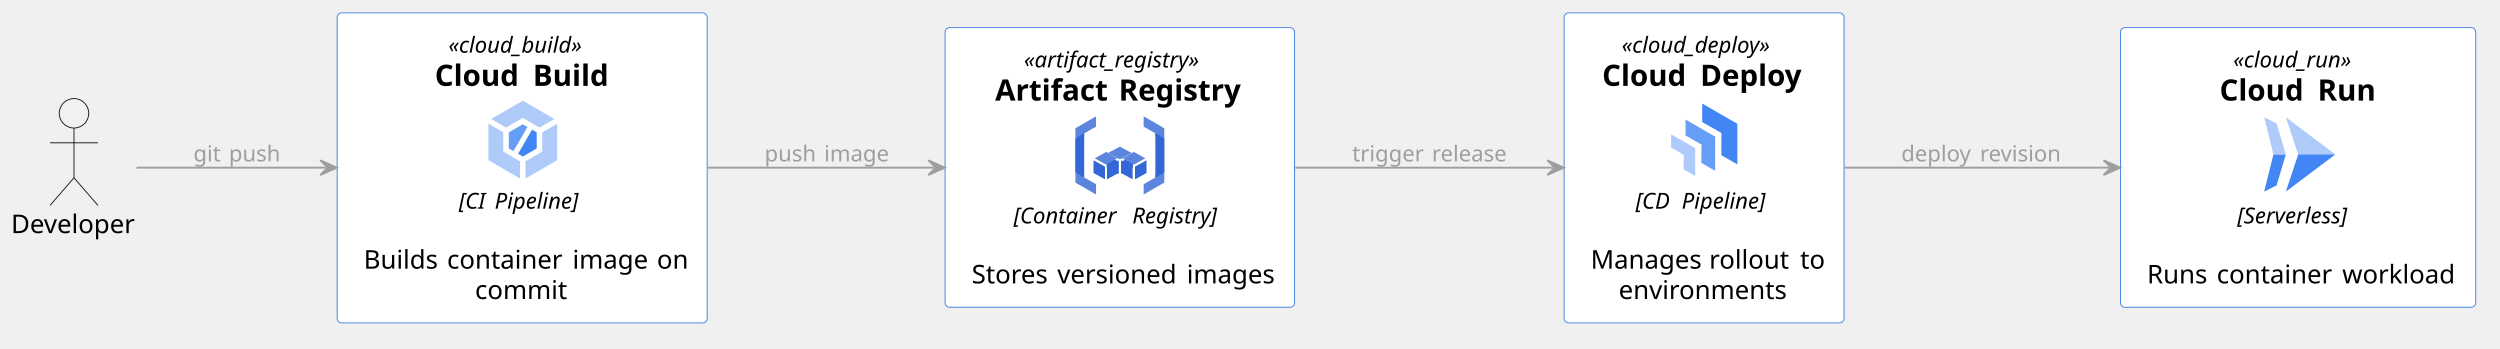
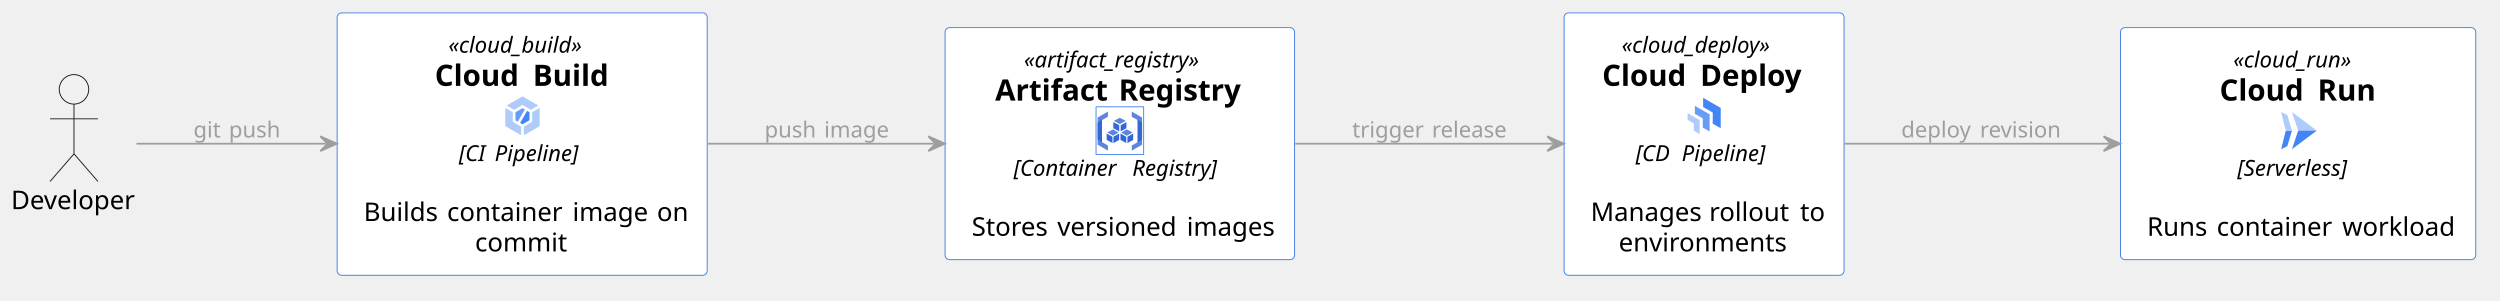
- <svg xmlns="http://www.w3.org/2000/svg" contentStyleType="text/css" data-diagram-type="DESCRIPTION" height="189px" preserveAspectRatio="none" style="width:1357px;height:189px;background:#FFFFFF;" version="1.1" viewBox="0 0 1357 189" width="1357px" zoomAndPan="magnify">
+ <svg xmlns="http://www.w3.org/2000/svg" contentStyleType="text/css" data-diagram-type="DESCRIPTION" height="163px" preserveAspectRatio="none" style="width:1357px;height:163px;background:#FFFFFF;" version="1.1" viewBox="0 0 1357 163" width="1357px" zoomAndPan="magnify">
  <defs />
  <g>
-     <g class="entity" data-qualified-name="dev" data-source-line="19" id="ent0002">
-       <ellipse cx="40.159" cy="61.5" fill="#F1F1F1" rx="8" ry="8" style="stroke:#181818;stroke-width:0.5;" />
-       <path d="M40.159,69.5 L40.159,96.5 M27.159,77.5 L53.159,77.5 M40.159,96.5 L27.159,111.5 M40.159,96.5 L53.159,111.5" fill="none" style="stroke:#181818;stroke-width:0.5;" />
-       <text fill="#000000" font-family="sans-serif" font-size="14" lengthAdjust="spacing" textLength="68.318" x="6" y="126.535">Developer</text>
+     <g class="entity" data-qualified-name="dev" data-source-line="22" id="ent0002">
+       <ellipse cx="40.159" cy="48.5" fill="#F1F1F1" rx="8" ry="8" style="stroke:#181818;stroke-width:0.5;" />
+       <path d="M40.159,56.5 L40.159,83.5 M27.159,64.5 L53.159,64.5 M40.159,83.5 L27.159,98.5 M40.159,83.5 L53.159,98.5" fill="none" style="stroke:#181818;stroke-width:0.5;" />
+       <text fill="#000000" font-family="sans-serif" font-size="14" lengthAdjust="spacing" textLength="68.318" x="6" y="113.535">Developer</text>
    </g>
-     <g class="entity" data-qualified-name="build" data-source-line="21" id="ent0003">
-       <rect fill="#FFFFFF" height="168.267" rx="2.5" ry="2.5" style="stroke:#3D7CE3;stroke-width:0.5;" width="200.858" x="183" y="7" />
+     <g class="entity" data-qualified-name="build" data-source-line="24" id="ent0003">
+       <rect fill="#FFFFFF" height="142.42" rx="2.5" ry="2.5" style="stroke:#3D7CE3;stroke-width:0.5;" width="200.858" x="183" y="7" />
      <text fill="#000000" font-family="sans-serif" font-size="12" font-style="italic" lengthAdjust="spacing" textLength="80.051" x="243.404" y="28.602">«cloud_build»</text>
      <text fill="#000000" font-family="sans-serif" font-size="16" font-weight="700" lengthAdjust="spacing" textLength="47.93" x="236.031" y="46.602">Cloud</text>
      <text fill="#000000" font-family="sans-serif" font-size="16" font-weight="700" lengthAdjust="spacing" textLength="5.273" x="283.96" y="46.602"> </text>
      <text fill="#000000" font-family="sans-serif" font-size="16" font-weight="700" lengthAdjust="spacing" textLength="41.594" x="289.234" y="46.602">Build</text>
-       <path d="M283.752,84.955 L291.334,80.583 L291.334,71.838 L288.792,70.352 L281.211,83.49" fill="#4285F4" />
-       <path d="M276.171,71.838 L276.171,80.583 L278.712,82.047 L286.315,68.93 L283.752,67.444" fill="#669DF6" />
-       <path d="M282.266,87.561 L273.177,82.306 L273.177,71.838 L265.1,67.164 L265.1,86.98 L282.266,96.887" fill="#AECBFA" />
-       <path d="M274.663,69.254 L283.752,63.998 L292.841,69.254 L300.94,64.58 L283.752,54.65 L266.565,64.58" fill="#AECBFA" />
-       <path d="M294.328,82.306 L285.238,87.561 L285.238,96.887 L302.426,86.98 L302.426,67.164 L294.328,71.838" fill="#AECBFA" />
-       <text fill="#000000" font-family="sans-serif" font-size="12" font-style="italic" lengthAdjust="spacing" textLength="15.662" x="249.043" y="113.27">[CI</text>
-       <text fill="#000000" font-family="sans-serif" font-size="12" font-style="italic" lengthAdjust="spacing" textLength="3.797" x="264.706" y="113.27"> </text>
-       <text fill="#000000" font-family="sans-serif" font-size="12" font-style="italic" lengthAdjust="spacing" textLength="49.312" x="268.502" y="113.27">Pipeline]</text>
-       <text fill="#000000" font-family="sans-serif" font-size="14" lengthAdjust="spacing" textLength="4.43" x="281.214" y="129.337"> </text>
-       <text fill="#000000" font-family="sans-serif" font-size="14" lengthAdjust="spacing" textLength="4.43" x="193" y="145.825"> </text>
-       <text fill="#000000" font-family="sans-serif" font-size="14" lengthAdjust="spacing" textLength="40.783" x="197.43" y="145.825">Builds</text>
-       <text fill="#000000" font-family="sans-serif" font-size="14" lengthAdjust="spacing" textLength="4.43" x="238.213" y="145.825"> </text>
-       <text fill="#000000" font-family="sans-serif" font-size="14" lengthAdjust="spacing" textLength="63.69" x="242.643" y="145.825">container</text>
-       <text fill="#000000" font-family="sans-serif" font-size="14" lengthAdjust="spacing" textLength="4.43" x="306.333" y="145.825"> </text>
-       <text fill="#000000" font-family="sans-serif" font-size="14" lengthAdjust="spacing" textLength="41.378" x="310.763" y="145.825">image</text>
-       <text fill="#000000" font-family="sans-serif" font-size="14" lengthAdjust="spacing" textLength="4.43" x="352.141" y="145.825"> </text>
-       <text fill="#000000" font-family="sans-serif" font-size="14" lengthAdjust="spacing" textLength="17.288" x="356.57" y="145.825">on</text>
-       <text fill="#000000" font-family="sans-serif" font-size="14" lengthAdjust="spacing" textLength="51.194" x="257.832" y="162.313">commit</text>
+       <path d="M283.591,67.466 L287.382,65.28 L287.382,60.907 L286.111,60.164 L282.32,66.734" fill="#4285F4" />
+       <path d="M279.8,60.907 L279.8,65.28 L281.071,66.012 L284.872,59.453 L283.591,58.71" fill="#669DF6" />
+       <path d="M282.848,68.769 L278.303,66.141 L278.303,60.907 L274.265,58.57 L274.265,68.478 L282.848,73.432" fill="#AECBFA" />
+       <path d="M279.046,59.615 L283.591,56.987 L288.135,59.615 L292.185,57.278 L283.591,52.313 L274.997,57.278" fill="#AECBFA" />
+       <path d="M288.878,66.141 L284.334,68.769 L284.334,73.432 L292.928,68.478 L292.928,58.57 L288.878,60.907" fill="#AECBFA" />
+       <text fill="#000000" font-family="sans-serif" font-size="12" font-style="italic" lengthAdjust="spacing" textLength="15.662" x="249.043" y="87.424">[CI</text>
+       <text fill="#000000" font-family="sans-serif" font-size="12" font-style="italic" lengthAdjust="spacing" textLength="3.797" x="264.706" y="87.424"> </text>
+       <text fill="#000000" font-family="sans-serif" font-size="12" font-style="italic" lengthAdjust="spacing" textLength="49.312" x="268.502" y="87.424">Pipeline]</text>
+       <text fill="#000000" font-family="sans-serif" font-size="14" lengthAdjust="spacing" textLength="4.43" x="281.214" y="103.491"> </text>
+       <text fill="#000000" font-family="sans-serif" font-size="14" lengthAdjust="spacing" textLength="4.43" x="193" y="119.979"> </text>
+       <text fill="#000000" font-family="sans-serif" font-size="14" lengthAdjust="spacing" textLength="40.783" x="197.43" y="119.979">Builds</text>
+       <text fill="#000000" font-family="sans-serif" font-size="14" lengthAdjust="spacing" textLength="4.43" x="238.213" y="119.979"> </text>
+       <text fill="#000000" font-family="sans-serif" font-size="14" lengthAdjust="spacing" textLength="63.69" x="242.643" y="119.979">container</text>
+       <text fill="#000000" font-family="sans-serif" font-size="14" lengthAdjust="spacing" textLength="4.43" x="306.333" y="119.979"> </text>
+       <text fill="#000000" font-family="sans-serif" font-size="14" lengthAdjust="spacing" textLength="41.378" x="310.763" y="119.979">image</text>
+       <text fill="#000000" font-family="sans-serif" font-size="14" lengthAdjust="spacing" textLength="4.43" x="352.141" y="119.979"> </text>
+       <text fill="#000000" font-family="sans-serif" font-size="14" lengthAdjust="spacing" textLength="17.288" x="356.57" y="119.979">on</text>
+       <text fill="#000000" font-family="sans-serif" font-size="14" lengthAdjust="spacing" textLength="51.194" x="257.832" y="136.467">commit</text>
    </g>
-     <g class="entity" data-qualified-name="registry" data-source-line="22" id="ent0004">
-       <rect fill="#FFFFFF" height="151.778" rx="2.5" ry="2.5" style="stroke:#3D7CE3;stroke-width:0.5;" width="189.702" x="513" y="15" />
+     <g class="entity" data-qualified-name="registry" data-source-line="25" id="ent0004">
+       <rect fill="#FFFFFF" height="125.932" rx="2.5" ry="2.5" style="stroke:#3D7CE3;stroke-width:0.5;" width="189.702" x="513" y="15" />
      <text fill="#000000" font-family="sans-serif" font-size="12" font-style="italic" lengthAdjust="spacing" textLength="104.074" x="555.814" y="36.602">«artifact_registry»</text>
      <text fill="#000000" font-family="sans-serif" font-size="16" font-weight="700" lengthAdjust="spacing" textLength="61.781" x="540.171" y="54.602">Artifact</text>
      <text fill="#000000" font-family="sans-serif" font-size="16" font-weight="700" lengthAdjust="spacing" textLength="5.273" x="601.953" y="54.602"> </text>
      <text fill="#000000" font-family="sans-serif" font-size="16" font-weight="700" lengthAdjust="spacing" textLength="68.305" x="607.226" y="54.602">Registry</text>
-       <path d="M594.928,63.146 L583.728,69.607 L583.728,99.115 L594.928,105.577 L594.928,99.977 L588.466,96.315 L588.466,72.407 L594.928,68.746" fill="#5C85DE" />
-       <path d="M583.728,75.207 L583.728,93.515 L588.466,96.315 L588.466,72.407" fill="#3367D6" />
-       <path d="M583.728,75.207 L588.466,74.13 L588.466,72.407" fill="#3367D6" />
-       <path d="M620.774,63.146 L620.774,68.746 L627.236,72.407 L627.236,96.315 L620.774,99.977 L620.774,105.577 L631.974,99.115 L631.974,69.607" fill="#5C85DE" />
-       <path d="M627.236,96.315 L631.974,93.515 L631.974,75.207 L627.236,72.407" fill="#3367D6" />
-       <path d="M627.236,74.13 L631.974,75.207 L627.236,72.407" fill="#3367D6" />
-       <path d="M627.236,94.807 L627.236,96.315 L631.974,93.515" fill="#3367D6" />
-       <path d="M607.851,79.601 L601.389,83.047 L607.851,86.493 L614.313,83.047" fill="#5C85DE" />
-       <path d="M608.713,94.463 L614.959,91.017 L614.959,84.34 L608.713,87.786" fill="#3367D6" />
-       <path d="M607.205,87.786 L600.743,84.34 L600.743,91.017 L607.205,94.463" fill="#3367D6" />
-       <path d="M600.442,82.479 L594.196,85.925 L600.442,89.371 L606.473,85.925" fill="#5C85DE" />
-       <path d="M600.873,97.341 L607.119,93.894 L607.119,87.002 L600.873,90.448" fill="#3367D6" />
-       <path d="M599.796,90.448 L593.549,87.002 L593.549,93.894 L599.796,97.341" fill="#3367D6" />
-       <path d="M615.433,82.479 L609.187,85.925 L615.433,89.371 L621.679,85.925" fill="#5C85DE" />
-       <path d="M616.079,97.341 L622.325,93.894 L622.325,87.002 L616.079,90.448" fill="#3367D6" />
-       <path d="M614.787,90.448 L608.54,87.002 L608.54,93.894 L614.787,97.341" fill="#3367D6" />
-       <text fill="#000000" font-family="sans-serif" font-size="12" font-style="italic" lengthAdjust="spacing" textLength="60.65" x="550.171" y="121.27">[Container</text>
-       <text fill="#000000" font-family="sans-serif" font-size="12" font-style="italic" lengthAdjust="spacing" textLength="3.797" x="610.822" y="121.27"> </text>
-       <text fill="#000000" font-family="sans-serif" font-size="12" font-style="italic" lengthAdjust="spacing" textLength="50.912" x="614.619" y="121.27">Registry]</text>
-       <text fill="#000000" font-family="sans-serif" font-size="14" lengthAdjust="spacing" textLength="4.43" x="605.636" y="137.337"> </text>
-       <text fill="#000000" font-family="sans-serif" font-size="14" lengthAdjust="spacing" textLength="4.43" x="523" y="153.825"> </text>
-       <text fill="#000000" font-family="sans-serif" font-size="14" lengthAdjust="spacing" textLength="42.041" x="527.43" y="153.825">Stores</text>
-       <text fill="#000000" font-family="sans-serif" font-size="14" lengthAdjust="spacing" textLength="4.43" x="569.471" y="153.825"> </text>
-       <text fill="#000000" font-family="sans-serif" font-size="14" lengthAdjust="spacing" textLength="65.857" x="573.9" y="153.825">versioned</text>
-       <text fill="#000000" font-family="sans-serif" font-size="14" lengthAdjust="spacing" textLength="4.43" x="639.758" y="153.825"> </text>
-       <text fill="#000000" font-family="sans-serif" font-size="14" lengthAdjust="spacing" textLength="48.515" x="644.188" y="153.825">images</text>
+       <path d="M594.928,57.977 L620.774,57.977 L620.774,83.823 L594.928,83.823 L594.928,57.977" fill="none" style="stroke:#4284F3;stroke-width:0.5;" />
+       <path d="M601.389,60.561 L595.789,63.792 L595.789,78.546 L601.389,81.777 L601.389,78.977 L598.159,77.146 L598.159,65.192 L601.389,63.361" fill="#5C85DE" />
+       <path d="M595.789,66.592 L595.789,75.746 L598.159,77.146 L598.159,65.192" fill="#3367D6" />
+       <path d="M595.789,66.592 L598.159,66.053 L598.159,65.192" fill="#3367D6" />
+       <path d="M614.313,60.561 L614.313,63.361 L617.543,65.192 L617.543,77.146 L614.313,78.977 L614.313,81.777 L619.913,78.546 L619.913,63.792" fill="#5C85DE" />
+       <path d="M617.543,77.146 L619.913,75.746 L619.913,66.592 L617.543,65.192" fill="#3367D6" />
+       <path d="M617.543,66.053 L619.913,66.592 L617.543,65.192" fill="#3367D6" />
+       <path d="M617.543,76.392 L617.543,77.146 L619.913,75.746" fill="#3367D6" />
+       <path d="M607.851,63.9 L604.62,65.623 L607.851,67.346 L611.082,65.623" fill="#5C85DE" />
+       <path d="M608.282,71.33 L611.405,69.607 L611.405,66.269 L608.282,67.992" fill="#3367D6" />
+       <path d="M607.528,67.992 L604.297,66.269 L604.297,69.607 L607.528,71.33" fill="#3367D6" />
+       <path d="M604.146,70.228 L601.023,71.951 L604.146,73.674 L607.162,71.951" fill="#5C85DE" />
+       <path d="M604.362,77.659 L607.485,75.936 L607.485,72.489 L604.362,74.213" fill="#3367D6" />
+       <path d="M603.823,74.213 L600.7,72.489 L600.7,75.936 L603.823,77.659" fill="#3367D6" />
+       <path d="M611.642,70.228 L608.519,71.951 L611.642,73.674 L614.765,71.951" fill="#5C85DE" />
+       <path d="M611.965,77.659 L615.088,75.936 L615.088,72.489 L611.965,74.213" fill="#3367D6" />
+       <path d="M611.319,74.213 L608.196,72.489 L608.196,75.936 L611.319,77.659" fill="#3367D6" />
+       <text fill="#000000" font-family="sans-serif" font-size="12" font-style="italic" lengthAdjust="spacing" textLength="60.65" x="550.171" y="95.424">[Container</text>
+       <text fill="#000000" font-family="sans-serif" font-size="12" font-style="italic" lengthAdjust="spacing" textLength="3.797" x="610.822" y="95.424"> </text>
+       <text fill="#000000" font-family="sans-serif" font-size="12" font-style="italic" lengthAdjust="spacing" textLength="50.912" x="614.619" y="95.424">Registry]</text>
+       <text fill="#000000" font-family="sans-serif" font-size="14" lengthAdjust="spacing" textLength="4.43" x="605.636" y="111.491"> </text>
+       <text fill="#000000" font-family="sans-serif" font-size="14" lengthAdjust="spacing" textLength="4.43" x="523" y="127.979"> </text>
+       <text fill="#000000" font-family="sans-serif" font-size="14" lengthAdjust="spacing" textLength="42.041" x="527.43" y="127.979">Stores</text>
+       <text fill="#000000" font-family="sans-serif" font-size="14" lengthAdjust="spacing" textLength="4.43" x="569.471" y="127.979"> </text>
+       <text fill="#000000" font-family="sans-serif" font-size="14" lengthAdjust="spacing" textLength="65.857" x="573.9" y="127.979">versioned</text>
+       <text fill="#000000" font-family="sans-serif" font-size="14" lengthAdjust="spacing" textLength="4.43" x="639.758" y="127.979"> </text>
+       <text fill="#000000" font-family="sans-serif" font-size="14" lengthAdjust="spacing" textLength="48.515" x="644.188" y="127.979">images</text>
    </g>
-     <g class="entity" data-qualified-name="deploy" data-source-line="23" id="ent0005">
-       <rect fill="#FFFFFF" height="168.267" rx="2.5" ry="2.5" style="stroke:#3D7CE3;stroke-width:0.5;" width="151.947" x="849" y="7" />
+     <g class="entity" data-qualified-name="deploy" data-source-line="26" id="ent0005">
+       <rect fill="#FFFFFF" height="142.42" rx="2.5" ry="2.5" style="stroke:#3D7CE3;stroke-width:0.5;" width="151.947" x="849" y="7" />
      <text fill="#000000" font-family="sans-serif" font-size="12" font-style="italic" lengthAdjust="spacing" textLength="89.461" x="880.243" y="28.602">«cloud_deploy»</text>
      <text fill="#000000" font-family="sans-serif" font-size="16" font-weight="700" lengthAdjust="spacing" textLength="47.93" x="869.665" y="46.602">Cloud</text>
      <text fill="#000000" font-family="sans-serif" font-size="16" font-weight="700" lengthAdjust="spacing" textLength="5.273" x="917.595" y="46.602"> </text>
      <text fill="#000000" font-family="sans-serif" font-size="16" font-weight="700" lengthAdjust="spacing" textLength="57.414" x="922.868" y="46.602">Deploy</text>
-       <path d="M943.044,89.263 L943.044,67.207 L923.94,56.201 L923.94,66.238 L934.386,72.204 L934.343,84.244" fill="#4285F4" />
-       <path d="M930.983,92.752 L930.983,74.164 L914.915,64.881 L914.915,73.54 L923.552,78.472 L923.509,88.423" fill="#669DF6" />
-       <path d="M920.149,95.53 L920.149,80.432 L907.075,72.894 L907.075,80.13 L913.903,84.029 L913.86,91.912" fill="#AECBFA" />
-       <text fill="#000000" font-family="sans-serif" font-size="12" font-style="italic" lengthAdjust="spacing" textLength="21.193" x="887.822" y="113.27">[CD</text>
-       <text fill="#000000" font-family="sans-serif" font-size="12" font-style="italic" lengthAdjust="spacing" textLength="3.797" x="909.016" y="113.27"> </text>
-       <text fill="#000000" font-family="sans-serif" font-size="12" font-style="italic" lengthAdjust="spacing" textLength="49.312" x="912.812" y="113.27">Pipeline]</text>
-       <text fill="#000000" font-family="sans-serif" font-size="14" lengthAdjust="spacing" textLength="4.43" x="922.759" y="129.337"> </text>
-       <text fill="#000000" font-family="sans-serif" font-size="14" lengthAdjust="spacing" textLength="4.43" x="859" y="145.825"> </text>
-       <text fill="#000000" font-family="sans-serif" font-size="14" lengthAdjust="spacing" textLength="59.876" x="863.43" y="145.825">Manages</text>
-       <text fill="#000000" font-family="sans-serif" font-size="14" lengthAdjust="spacing" textLength="4.43" x="923.306" y="145.825"> </text>
-       <text fill="#000000" font-family="sans-serif" font-size="14" lengthAdjust="spacing" textLength="44.946" x="927.735" y="145.825">rollout</text>
-       <text fill="#000000" font-family="sans-serif" font-size="14" lengthAdjust="spacing" textLength="4.43" x="972.682" y="145.825"> </text>
-       <text fill="#000000" font-family="sans-serif" font-size="14" lengthAdjust="spacing" textLength="13.836" x="977.111" y="145.825">to</text>
-       <text fill="#000000" font-family="sans-serif" font-size="14" lengthAdjust="spacing" textLength="92.73" x="878.609" y="162.313">environments</text>
+       <path d="M934.009,69.62 L934.009,58.592 L924.457,53.089 L924.457,58.107 L929.68,61.09 L929.658,67.11" fill="#4285F4" />
+       <path d="M927.978,71.364 L927.978,62.07 L919.944,57.429 L919.944,61.758 L924.263,64.224 L924.241,69.2" fill="#669DF6" />
+       <path d="M922.561,72.754 L922.561,65.204 L916.024,61.435 L916.024,65.053 L919.438,67.003 L919.417,70.944" fill="#AECBFA" />
+       <text fill="#000000" font-family="sans-serif" font-size="12" font-style="italic" lengthAdjust="spacing" textLength="21.193" x="887.822" y="87.424">[CD</text>
+       <text fill="#000000" font-family="sans-serif" font-size="12" font-style="italic" lengthAdjust="spacing" textLength="3.797" x="909.016" y="87.424"> </text>
+       <text fill="#000000" font-family="sans-serif" font-size="12" font-style="italic" lengthAdjust="spacing" textLength="49.312" x="912.812" y="87.424">Pipeline]</text>
+       <text fill="#000000" font-family="sans-serif" font-size="14" lengthAdjust="spacing" textLength="4.43" x="922.759" y="103.491"> </text>
+       <text fill="#000000" font-family="sans-serif" font-size="14" lengthAdjust="spacing" textLength="4.43" x="859" y="119.979"> </text>
+       <text fill="#000000" font-family="sans-serif" font-size="14" lengthAdjust="spacing" textLength="59.876" x="863.43" y="119.979">Manages</text>
+       <text fill="#000000" font-family="sans-serif" font-size="14" lengthAdjust="spacing" textLength="4.43" x="923.306" y="119.979"> </text>
+       <text fill="#000000" font-family="sans-serif" font-size="14" lengthAdjust="spacing" textLength="44.946" x="927.735" y="119.979">rollout</text>
+       <text fill="#000000" font-family="sans-serif" font-size="14" lengthAdjust="spacing" textLength="4.43" x="972.682" y="119.979"> </text>
+       <text fill="#000000" font-family="sans-serif" font-size="14" lengthAdjust="spacing" textLength="13.836" x="977.111" y="119.979">to</text>
+       <text fill="#000000" font-family="sans-serif" font-size="14" lengthAdjust="spacing" textLength="92.73" x="878.609" y="136.467">environments</text>
    </g>
-     <g class="entity" data-qualified-name="service" data-source-line="24" id="ent0006">
-       <rect fill="#FFFFFF" height="151.778" rx="2.5" ry="2.5" style="stroke:#3D7CE3;stroke-width:0.5;" width="192.833" x="1151" y="15" />
+     <g class="entity" data-qualified-name="service" data-source-line="27" id="ent0006">
+       <rect fill="#FFFFFF" height="125.932" rx="2.5" ry="2.5" style="stroke:#3D7CE3;stroke-width:0.5;" width="192.833" x="1151" y="15" />
      <text fill="#000000" font-family="sans-serif" font-size="12" font-style="italic" lengthAdjust="spacing" textLength="70.365" x="1212.234" y="36.602">«cloud_run»</text>
      <text fill="#000000" font-family="sans-serif" font-size="16" font-weight="700" lengthAdjust="spacing" textLength="47.93" x="1204.788" y="54.602">Cloud</text>
      <text fill="#000000" font-family="sans-serif" font-size="16" font-weight="700" lengthAdjust="spacing" textLength="5.273" x="1252.717" y="54.602"> </text>
      <text fill="#000000" font-family="sans-serif" font-size="16" font-weight="700" lengthAdjust="spacing" textLength="32.055" x="1257.991" y="54.602">Run</text>
-       <path d="M1240.74,63.641 L1247.46,83.823 L1267.62,83.823" fill="#AECBFA" />
-       <path d="M1267.62,83.823 L1247.46,83.823 L1240.74,104.026" fill="#4285F4" />
-       <path d="M1228.98,104.026 L1235.721,100.644 L1240.74,83.823 L1234.02,83.823" fill="#4285F4" />
-       <path d="M1228.98,63.641 L1234.02,83.823 L1240.74,83.823 L1235.721,67.001" fill="#AECBFA" />
-       <text fill="#000000" font-family="sans-serif" font-size="12" font-style="italic" lengthAdjust="spacing" textLength="66.059" x="1214.387" y="121.27">[Serverless]</text>
-       <text fill="#000000" font-family="sans-serif" font-size="14" lengthAdjust="spacing" textLength="4.43" x="1245.202" y="137.337"> </text>
-       <text fill="#000000" font-family="sans-serif" font-size="14" lengthAdjust="spacing" textLength="4.43" x="1161" y="153.825"> </text>
-       <text fill="#000000" font-family="sans-serif" font-size="14" lengthAdjust="spacing" textLength="33.366" x="1165.43" y="153.825">Runs</text>
-       <text fill="#000000" font-family="sans-serif" font-size="14" lengthAdjust="spacing" textLength="4.43" x="1198.796" y="153.825"> </text>
-       <text fill="#000000" font-family="sans-serif" font-size="14" lengthAdjust="spacing" textLength="63.69" x="1203.226" y="153.825">container</text>
-       <text fill="#000000" font-family="sans-serif" font-size="14" lengthAdjust="spacing" textLength="4.43" x="1266.916" y="153.825"> </text>
-       <text fill="#000000" font-family="sans-serif" font-size="14" lengthAdjust="spacing" textLength="62.487" x="1271.346" y="153.825">workload</text>
+       <path d="M1244.078,60.809 L1247.438,70.9 L1257.518,70.9" fill="#AECBFA" />
+       <path d="M1257.518,70.9 L1247.438,70.9 L1244.078,81.001" fill="#4285F4" />
+       <path d="M1238.198,81.001 L1241.569,79.31 L1244.078,70.9 L1240.718,70.9" fill="#4285F4" />
+       <path d="M1238.198,60.809 L1240.718,70.9 L1244.078,70.9 L1241.569,62.489" fill="#AECBFA" />
+       <text fill="#000000" font-family="sans-serif" font-size="12" font-style="italic" lengthAdjust="spacing" textLength="66.059" x="1214.387" y="95.424">[Serverless]</text>
+       <text fill="#000000" font-family="sans-serif" font-size="14" lengthAdjust="spacing" textLength="4.43" x="1245.202" y="111.491"> </text>
+       <text fill="#000000" font-family="sans-serif" font-size="14" lengthAdjust="spacing" textLength="4.43" x="1161" y="127.979"> </text>
+       <text fill="#000000" font-family="sans-serif" font-size="14" lengthAdjust="spacing" textLength="33.366" x="1165.43" y="127.979">Runs</text>
+       <text fill="#000000" font-family="sans-serif" font-size="14" lengthAdjust="spacing" textLength="4.43" x="1198.796" y="127.979"> </text>
+       <text fill="#000000" font-family="sans-serif" font-size="14" lengthAdjust="spacing" textLength="63.69" x="1203.226" y="127.979">container</text>
+       <text fill="#000000" font-family="sans-serif" font-size="14" lengthAdjust="spacing" textLength="4.43" x="1266.916" y="127.979"> </text>
+       <text fill="#000000" font-family="sans-serif" font-size="14" lengthAdjust="spacing" textLength="62.487" x="1271.346" y="127.979">workload</text>
    </g>
-     <g class="link" data-entity-1="ent0002" data-entity-2="ent0003" data-link-type="dependency" data-source-line="26" id="lnk7">
-       <path d="M74.07,91 C102.17,91 138.01,91 176.84,91" fill="none" id="dev-to-build" style="stroke:#9E9E9E;stroke-width:1;" />
-       <polygon fill="#9E9E9E" points="182.84,91,173.84,87,177.84,91,173.84,95,182.84,91" style="stroke:#9E9E9E;stroke-width:1;" />
-       <text fill="#9E9E9E" font-family="sans-serif" font-size="12" lengthAdjust="spacing" textLength="15.44" x="105" y="87.602">git</text>
-       <text fill="#9E9E9E" font-family="sans-serif" font-size="12" lengthAdjust="spacing" textLength="3.797" x="120.439" y="87.602"> </text>
-       <text fill="#9E9E9E" font-family="sans-serif" font-size="12" lengthAdjust="spacing" textLength="28.564" x="124.236" y="87.602">push</text>
+     <g class="link" data-entity-1="ent0002" data-entity-2="ent0003" data-link-type="dependency" data-source-line="29" id="lnk7">
+       <path d="M74.07,78 C102.17,78 138.01,78 176.84,78" fill="none" id="dev-to-build" style="stroke:#9E9E9E;stroke-width:1;" />
+       <polygon fill="#9E9E9E" points="182.84,78,173.84,74,177.84,78,173.84,82,182.84,78" style="stroke:#9E9E9E;stroke-width:1;" />
+       <text fill="#9E9E9E" font-family="sans-serif" font-size="12" lengthAdjust="spacing" textLength="15.44" x="105" y="74.602">git</text>
+       <text fill="#9E9E9E" font-family="sans-serif" font-size="12" lengthAdjust="spacing" textLength="3.797" x="120.439" y="74.602"> </text>
+       <text fill="#9E9E9E" font-family="sans-serif" font-size="12" lengthAdjust="spacing" textLength="28.564" x="124.236" y="74.602">push</text>
    </g>
-     <g class="link" data-entity-1="ent0003" data-entity-2="ent0004" data-link-type="dependency" data-source-line="27" id="lnk8">
-       <path d="M384.33,91 C425.31,91 466.5,91 506.87,91" fill="none" id="build-to-registry" style="stroke:#9E9E9E;stroke-width:1;" />
-       <polygon fill="#9E9E9E" points="512.87,91,503.87,87,507.87,91,503.87,95,512.87,91" style="stroke:#9E9E9E;stroke-width:1;" />
-       <text fill="#9E9E9E" font-family="sans-serif" font-size="12" lengthAdjust="spacing" textLength="28.564" x="415" y="87.602">push</text>
-       <text fill="#9E9E9E" font-family="sans-serif" font-size="12" lengthAdjust="spacing" textLength="3.797" x="443.565" y="87.602"> </text>
-       <text fill="#9E9E9E" font-family="sans-serif" font-size="12" lengthAdjust="spacing" textLength="35.467" x="447.361" y="87.602">image</text>
+     <g class="link" data-entity-1="ent0003" data-entity-2="ent0004" data-link-type="dependency" data-source-line="30" id="lnk8">
+       <path d="M384.33,78 C425.31,78 466.5,78 506.87,78" fill="none" id="build-to-registry" style="stroke:#9E9E9E;stroke-width:1;" />
+       <polygon fill="#9E9E9E" points="512.87,78,503.87,74,507.87,78,503.87,82,512.87,78" style="stroke:#9E9E9E;stroke-width:1;" />
+       <text fill="#9E9E9E" font-family="sans-serif" font-size="12" lengthAdjust="spacing" textLength="28.564" x="415" y="74.602">push</text>
+       <text fill="#9E9E9E" font-family="sans-serif" font-size="12" lengthAdjust="spacing" textLength="3.797" x="443.565" y="74.602"> </text>
+       <text fill="#9E9E9E" font-family="sans-serif" font-size="12" lengthAdjust="spacing" textLength="35.467" x="447.361" y="74.602">image</text>
    </g>
-     <g class="link" data-entity-1="ent0004" data-entity-2="ent0005" data-link-type="dependency" data-source-line="28" id="lnk9">
-       <path d="M703.08,91 C749.67,91 799.15,91 842.86,91" fill="none" id="registry-to-deploy" style="stroke:#9E9E9E;stroke-width:1;" />
-       <polygon fill="#9E9E9E" points="848.86,91,839.86,87,843.86,91,839.86,95,848.86,91" style="stroke:#9E9E9E;stroke-width:1;" />
-       <text fill="#9E9E9E" font-family="sans-serif" font-size="12" lengthAdjust="spacing" textLength="39.428" x="734" y="87.602">trigger</text>
-       <text fill="#9E9E9E" font-family="sans-serif" font-size="12" lengthAdjust="spacing" textLength="3.797" x="773.428" y="87.602"> </text>
-       <text fill="#9E9E9E" font-family="sans-serif" font-size="12" lengthAdjust="spacing" textLength="41.18" x="777.225" y="87.602">release</text>
+     <g class="link" data-entity-1="ent0004" data-entity-2="ent0005" data-link-type="dependency" data-source-line="31" id="lnk9">
+       <path d="M703.08,78 C749.67,78 799.15,78 842.86,78" fill="none" id="registry-to-deploy" style="stroke:#9E9E9E;stroke-width:1;" />
+       <polygon fill="#9E9E9E" points="848.86,78,839.86,74,843.86,78,839.86,82,848.86,78" style="stroke:#9E9E9E;stroke-width:1;" />
+       <text fill="#9E9E9E" font-family="sans-serif" font-size="12" lengthAdjust="spacing" textLength="39.428" x="734" y="74.602">trigger</text>
+       <text fill="#9E9E9E" font-family="sans-serif" font-size="12" lengthAdjust="spacing" textLength="3.797" x="773.428" y="74.602"> </text>
+       <text fill="#9E9E9E" font-family="sans-serif" font-size="12" lengthAdjust="spacing" textLength="41.18" x="777.225" y="74.602">release</text>
    </g>
-     <g class="link" data-entity-1="ent0005" data-entity-2="ent0006" data-link-type="dependency" data-source-line="29" id="lnk10">
-       <path d="M1001.14,91 C1045.83,91 1096.94,91 1144.83,91" fill="none" id="deploy-to-service" style="stroke:#9E9E9E;stroke-width:1;" />
-       <polygon fill="#9E9E9E" points="1150.83,91,1141.83,87,1145.83,91,1141.83,95,1150.83,91" style="stroke:#9E9E9E;stroke-width:1;" />
-       <text fill="#9E9E9E" font-family="sans-serif" font-size="12" lengthAdjust="spacing" textLength="38.9" x="1032" y="87.602">deploy</text>
-       <text fill="#9E9E9E" font-family="sans-serif" font-size="12" lengthAdjust="spacing" textLength="3.797" x="1070.9" y="87.602"> </text>
-       <text fill="#9E9E9E" font-family="sans-serif" font-size="12" lengthAdjust="spacing" textLength="45.68" x="1074.697" y="87.602">revision</text>
+     <g class="link" data-entity-1="ent0005" data-entity-2="ent0006" data-link-type="dependency" data-source-line="32" id="lnk10">
+       <path d="M1001.14,78 C1045.83,78 1096.94,78 1144.83,78" fill="none" id="deploy-to-service" style="stroke:#9E9E9E;stroke-width:1;" />
+       <polygon fill="#9E9E9E" points="1150.83,78,1141.83,74,1145.83,78,1141.83,82,1150.83,78" style="stroke:#9E9E9E;stroke-width:1;" />
+       <text fill="#9E9E9E" font-family="sans-serif" font-size="12" lengthAdjust="spacing" textLength="38.9" x="1032" y="74.602">deploy</text>
+       <text fill="#9E9E9E" font-family="sans-serif" font-size="12" lengthAdjust="spacing" textLength="3.797" x="1070.9" y="74.602"> </text>
+       <text fill="#9E9E9E" font-family="sans-serif" font-size="12" lengthAdjust="spacing" textLength="45.68" x="1074.697" y="74.602">revision</text>
    </g>
  </g>
</svg>
